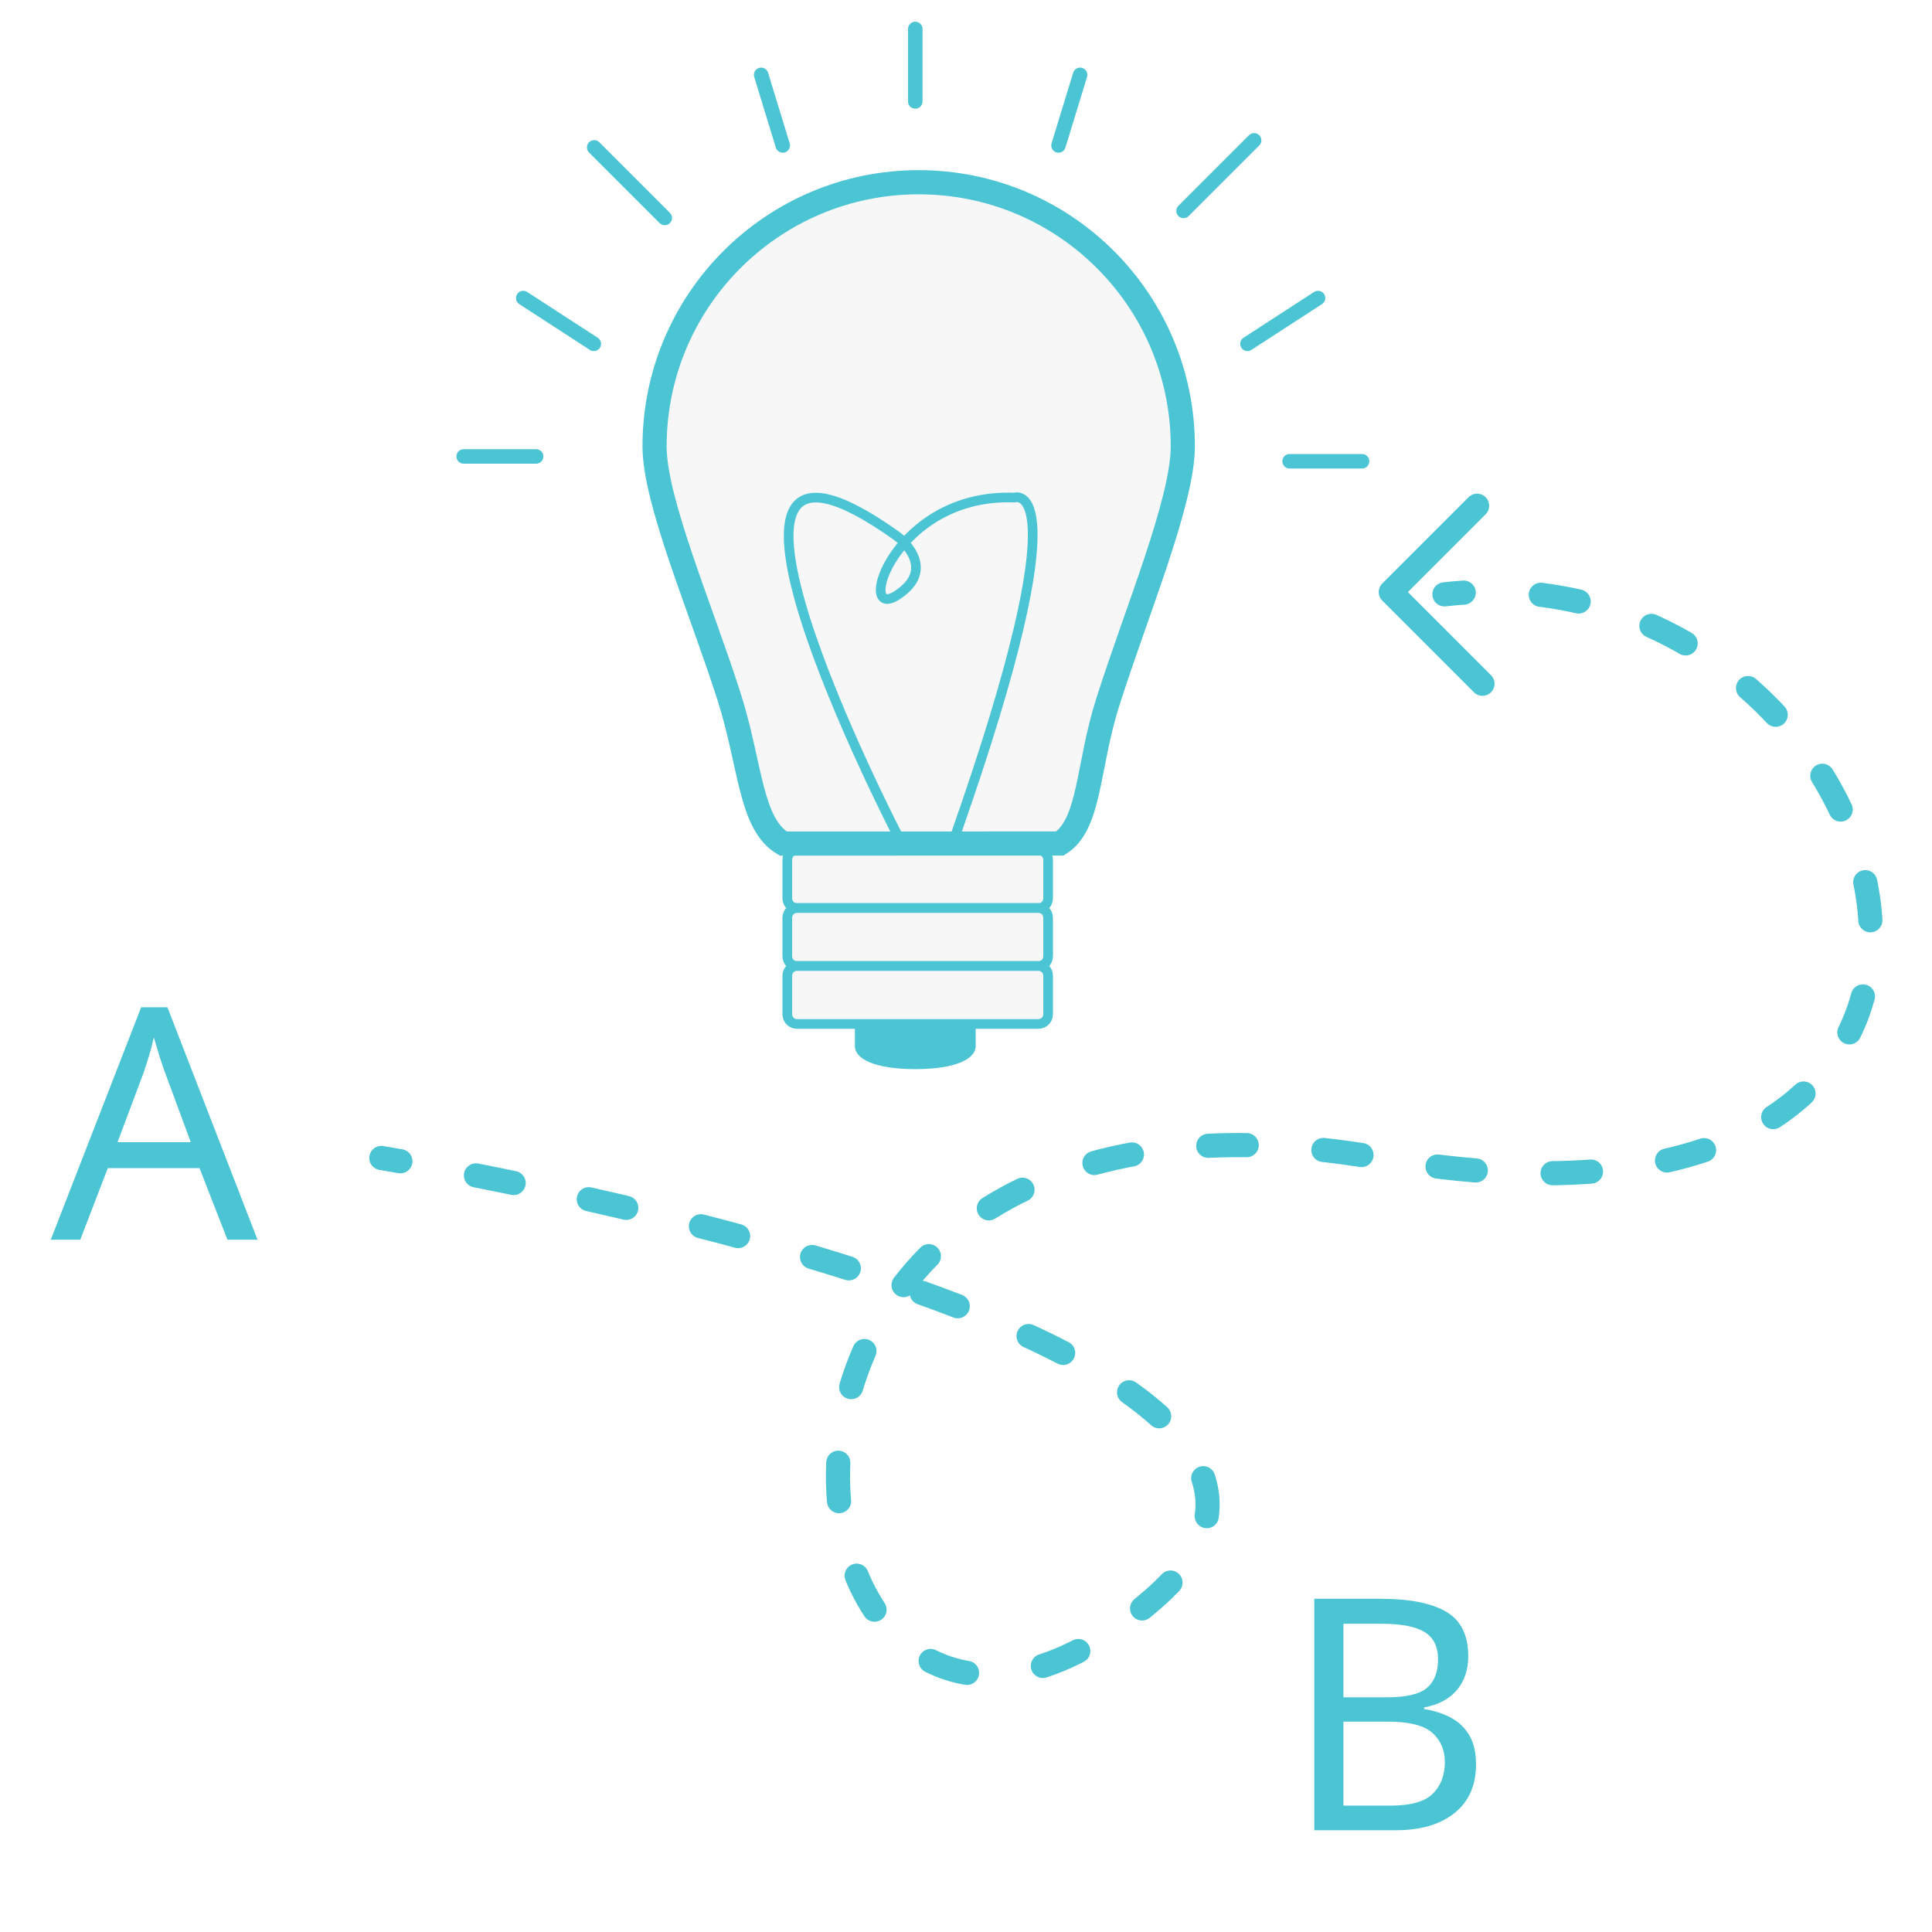
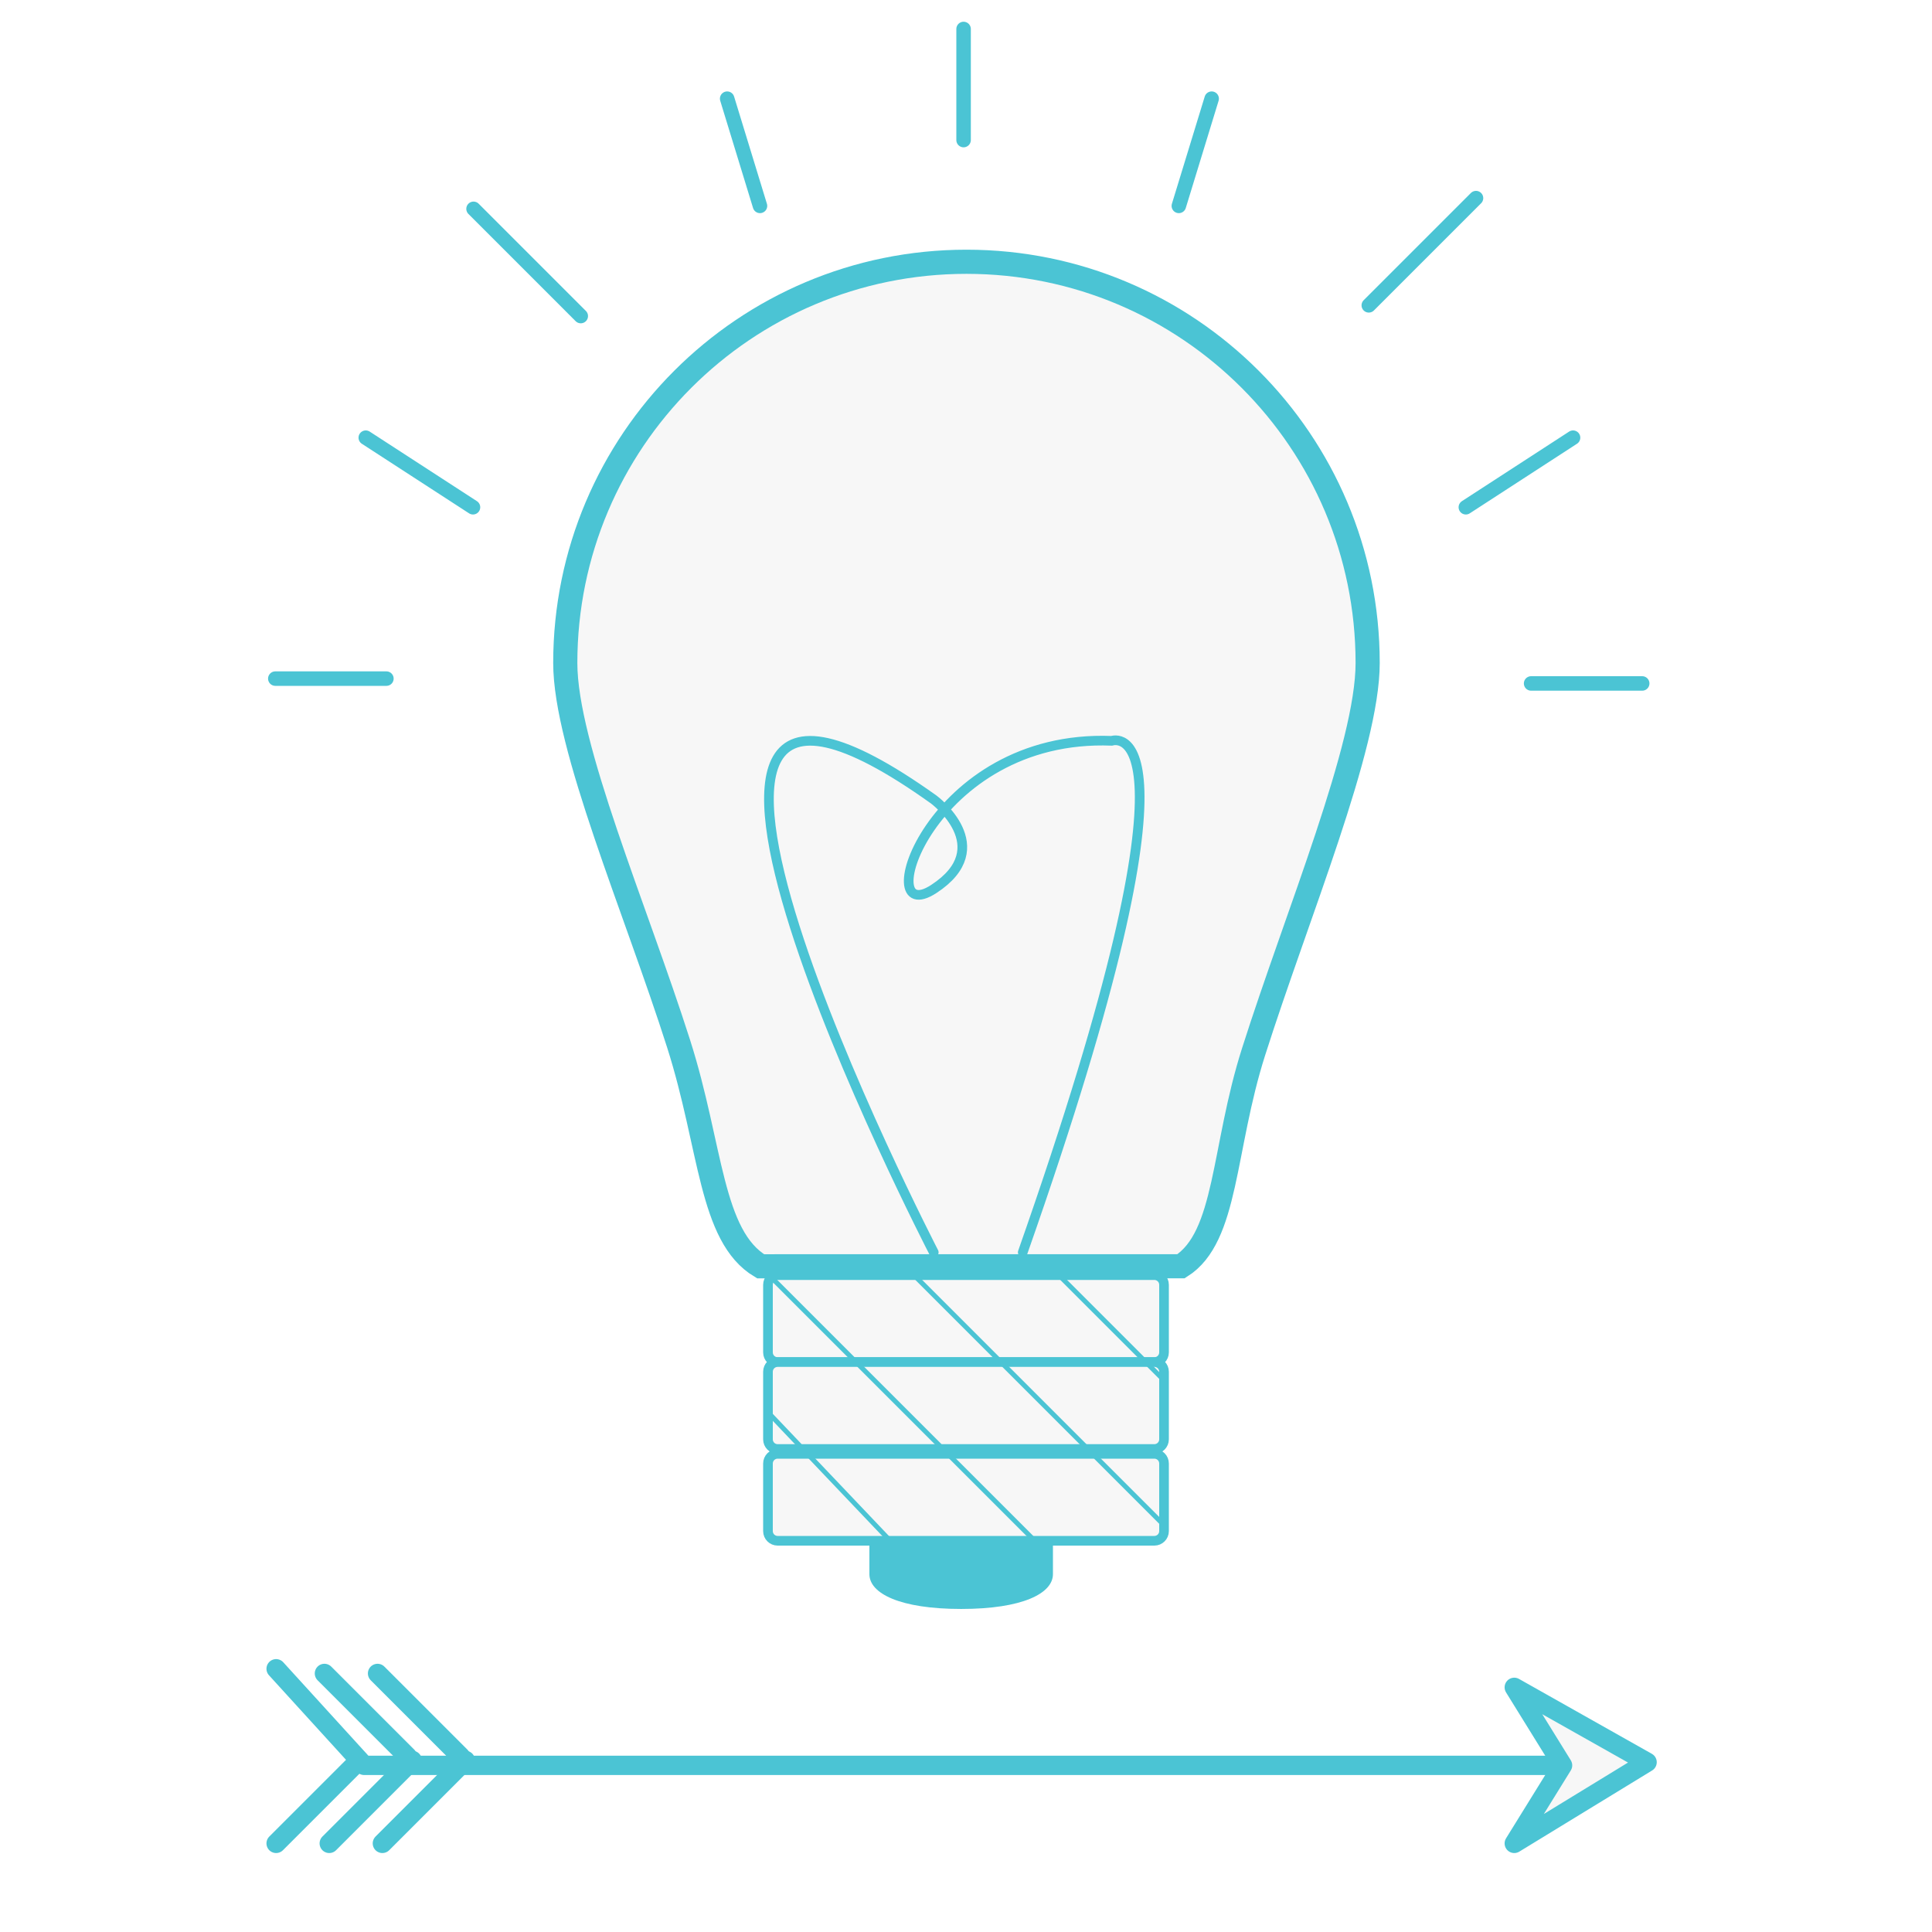
<svg xmlns="http://www.w3.org/2000/svg" version="1.1" id="Black" x="0px" y="0px" width="400px" height="400px" viewBox="0 0 400 400" enable-background="new 0 0 400 400" xml:space="preserve">
  <g>
-     <path fill="#4BC4D4" d="M202,216.61c0,2.613-4.122,4.742-12.5,4.742l0,0c-8.383,0-12.5-2.129-12.5-4.742v-5.694   c0-2.616,4.117-4.741,12.5-4.741l0,0c8.378,0,12.5,2.125,12.5,4.741V216.61z" />
    <g>
-       <path fill="#F7F7F7" d="M217,178c0-1.104-0.896-2-2-2h-50c-1.104,0-2,0.896-2,2v8c0,1.104,0.896,2,2,2h50c1.104,0,2-0.896,2-2V178    z" />
-       <path fill="none" stroke="#4BC4D4" stroke-width="2" stroke-linecap="round" stroke-linejoin="round" stroke-miterlimit="10" d="    M217,178c0-1.104-0.896-2-2-2h-50c-1.104,0-2,0.896-2,2v8c0,1.104,0.896,2,2,2h50c1.104,0,2-0.896,2-2V178z" />
+       <path fill="#4BC4D4" d="M218,325.915c0,3.97-6.273,7.203-19,7.203l0,0c-12.733,0-19-3.233-19-7.203v-8.649    c0-3.975,6.267-7.201,19-7.201l0,0c12.727,0,19,3.228,19,7.201V325.915z" />
+       <g>
+         <path fill="#F7F7F7" d="M241,266c0-1.104-0.896-2-2-2h-78c-1.104,0-2,0.896-2,2v14c0,1.104,0.896,2,2,2h78c1.104,0,2-0.896,2-2     V266z" />
+         <path fill="none" stroke="#4BC4D4" stroke-width="2" stroke-linecap="round" stroke-linejoin="round" stroke-miterlimit="10" d="     M241,266c0-1.104-0.896-2-2-2h-78c-1.104,0-2,0.896-2,2v14c0,1.104,0.896,2,2,2h78c1.104,0,2-0.896,2-2V266z" />
+       </g>
+       <g>
+         <path fill="#F7F7F7" d="M241,284c0-1.104-0.896-2-2-2h-78c-1.104,0-2,0.896-2,2v14c0,1.104,0.896,2,2,2h78c1.104,0,2-0.896,2-2     V284z" />
+         <path fill="none" stroke="#4BC4D4" stroke-width="2" stroke-linecap="round" stroke-linejoin="round" stroke-miterlimit="10" d="     M241,284c0-1.104-0.896-2-2-2h-78c-1.104,0-2,0.896-2,2v14c0,1.104,0.896,2,2,2h78c1.104,0,2-0.896,2-2V284z" />
+       </g>
+       <g>
+         <path fill="#F7F7F7" d="M241,303c0-1.104-0.896-2-2-2h-78c-1.104,0-2,0.896-2,2v14c0,1.104,0.896,2,2,2h78c1.104,0,2-0.896,2-2     V303z" />
+         <path fill="none" stroke="#4BC4D4" stroke-width="2" stroke-linecap="round" stroke-linejoin="round" stroke-miterlimit="10" d="     M241,303c0-1.104-0.896-2-2-2h-78c-1.104,0-2,0.896-2,2v14c0,1.104,0.896,2,2,2h78c1.104,0,2-0.896,2-2V303z" />
+       </g>
+       <path fill="#F7F7F7" stroke="#4BC4D4" stroke-width="5" stroke-miterlimit="10" d="M244.518,262.165    c9.586-6.082,8.621-24.304,15.018-44.392c9.091-28.58,23.629-63.164,23.623-80.508c0-45.874-37.184-83.069-83.063-83.069    c-45.879,0-83.062,37.195-83.062,83.069c0,17.255,14.474,50.646,23.479,78.879c6.807,21.359,6.531,39.776,16.961,46.031    L244.518,262.165z" />
+       <path fill="none" stroke="#4BC4D4" stroke-width="2" stroke-linecap="round" stroke-linejoin="round" stroke-miterlimit="10" d="    M193.324,259.275c0,0-76.777-148.6,0-93.742c0,0,13.305,9.849,0,18.528c-13.304,8.677-1.023-32.176,36.857-30.683    c0,0,21.493-7.729-18.431,105.896" />
    </g>
-     <g>
-       <path fill="#F7F7F7" d="M217,190c0-1.104-0.896-2-2-2h-50c-1.104,0-2,0.896-2,2v8c0,1.104,0.896,2,2,2h50c1.104,0,2-0.896,2-2V190    z" />
-       <path fill="none" stroke="#4BC4D4" stroke-width="2" stroke-linecap="round" stroke-linejoin="round" stroke-miterlimit="10" d="    M217,190c0-1.104-0.896-2-2-2h-50c-1.104,0-2,0.896-2,2v8c0,1.104,0.896,2,2,2h50c1.104,0,2-0.896,2-2V190z" />
-     </g>
-     <g>
-       <path fill="#F7F7F7" d="M217,202c0-1.104-0.896-2-2-2h-50c-1.104,0-2,0.896-2,2v8c0,1.104,0.896,2,2,2h50c1.104,0,2-0.896,2-2V202    z" />
-       <path fill="none" stroke="#4BC4D4" stroke-width="2" stroke-linecap="round" stroke-linejoin="round" stroke-miterlimit="10" d="    M217,202c0-1.104-0.896-2-2-2h-50c-1.104,0-2,0.896-2,2v8c0,1.104,0.896,2,2,2h50c1.104,0,2-0.896,2-2V202z" />
-     </g>
-     <path fill="#F7F7F7" stroke="#4BC4D4" stroke-width="5" stroke-miterlimit="10" d="M219.449,174.642   c6.311-4.004,5.675-16,9.886-29.225c5.985-18.814,15.556-41.582,15.552-53c0-30.2-24.479-54.687-54.683-54.687   s-54.683,24.487-54.683,54.687c0,11.359,9.528,33.341,15.457,51.928c4.481,14.062,4.299,26.187,11.166,30.305L219.449,174.642z" />
-     <path fill="none" stroke="#4BC4D4" stroke-width="2" stroke-linecap="round" stroke-linejoin="round" stroke-miterlimit="10" d="   M185.747,172.739c0,0-50.545-97.827,0-61.713c0,0,8.759,6.484,0,12.198c-8.758,5.712-0.673-21.183,24.265-20.2   c0,0,14.149-5.088-12.134,69.715" />
+     <line fill="none" stroke="#4BC4D4" stroke-width="3" stroke-linecap="round" stroke-linejoin="round" stroke-miterlimit="10" x1="199.5" y1="6" x2="199.5" y2="29" />
+     <line fill="none" stroke="#4BC4D4" stroke-width="3" stroke-linecap="round" stroke-linejoin="round" stroke-miterlimit="10" x1="250.861" y1="20.429" x2="244.066" y2="42.628" />
+     <line fill="none" stroke="#4BC4D4" stroke-width="3" stroke-linecap="round" stroke-linejoin="round" stroke-miterlimit="10" x1="305.591" y1="41.018" x2="283.393" y2="63.217" />
+     <line fill="none" stroke="#4BC4D4" stroke-width="3" stroke-linecap="round" stroke-linejoin="round" stroke-miterlimit="10" x1="325.684" y1="90.615" x2="303.486" y2="105.021" />
+     <line fill="none" stroke="#4BC4D4" stroke-width="3" stroke-linecap="round" stroke-linejoin="round" stroke-miterlimit="10" x1="340" y1="141.5" x2="317" y2="141.5" />
+     <line fill="none" stroke="#4BC4D4" stroke-width="3" stroke-linecap="round" stroke-linejoin="round" stroke-miterlimit="10" x1="150.552" y1="20.429" x2="157.346" y2="42.628" />
+     <line fill="none" stroke="#4BC4D4" stroke-width="3" stroke-linecap="round" stroke-linejoin="round" stroke-miterlimit="10" x1="98.042" y1="43.237" x2="120.241" y2="65.437" />
+     <line fill="none" stroke="#4BC4D4" stroke-width="3" stroke-linecap="round" stroke-linejoin="round" stroke-miterlimit="10" x1="75.729" y1="90.616" x2="97.928" y2="105.021" />
+     <line fill="none" stroke="#4BC4D4" stroke-width="3" stroke-linecap="round" stroke-linejoin="round" stroke-miterlimit="10" x1="57" y1="140.5" x2="80" y2="140.5" />
+     <line fill="none" stroke="#4BC4D4" stroke-linecap="round" stroke-linejoin="round" stroke-miterlimit="10" x1="158.701" y1="292.083" x2="186.701" y2="321.526" />
+     <line fill="none" stroke="#4BC4D4" stroke-linecap="round" stroke-linejoin="round" stroke-miterlimit="10" x1="159.201" y1="263.975" x2="214.2" y2="318.974" />
+     <line fill="none" stroke="#4BC4D4" stroke-linecap="round" stroke-linejoin="round" stroke-miterlimit="10" x1="187.201" y1="261.975" x2="241.2" y2="315.974" />
+     <line fill="none" stroke="#4BC4D4" stroke-linecap="round" stroke-linejoin="round" stroke-miterlimit="10" x1="216.201" y1="260.975" x2="241.2" y2="285.975" />
  </g>
-   <rect x="10.508" y="208.424" fill="none" width="60.395" height="57.707" />
-   <text transform="matrix(1 0 0 1 10.5088 256.6729)" fill="#4BC4D4" font-family="'Helvetica-Bold'" font-size="67.105">A</text>
-   <rect x="265.594" y="330.684" fill="none" width="60.393" height="57.711" />
-   <text transform="matrix(1 0 0 1 265.5928 378.9326)" fill="#4BC4D4" font-family="'Helvetica-Bold'" font-size="67.105">B</text>
  <g>
-     <g>
-       <path fill="none" stroke="#4BC4D4" stroke-width="5" stroke-linecap="round" stroke-linejoin="round" d="M78.955,239.747    c0,0,1.396,0.228,3.938,0.675" />
-       <path fill="none" stroke="#4BC4D4" stroke-width="5" stroke-linecap="round" stroke-linejoin="round" stroke-dasharray="7.96,15.92" d="    M98.539,243.351c52.998,10.455,191.863,42.932,140.125,87.807c-80.357,69.697-108.71-118.399,46.974-91.41    c149.11,25.85,113.543-114.796,25.373-117.209" />
-       <path fill="none" stroke="#4BC4D4" stroke-width="5" stroke-linecap="round" stroke-linejoin="round" d="M303.043,122.695    c-1.318,0.088-2.646,0.206-3.984,0.355" />
-     </g>
+     <polyline fill="none" stroke="#4BC4D4" stroke-width="4" stroke-linecap="round" stroke-linejoin="round" stroke-miterlimit="10" points="   57.167,345.5 75.389,365.5 331.013,365.5  " />
+     <polygon fill="#F7F7F7" stroke="#4BC4D4" stroke-width="4" stroke-linecap="round" stroke-linejoin="round" stroke-miterlimit="10" points="   313.513,349.346 341.013,364.849 313.513,381.653 323.513,365.5  " />
+     <line fill="none" stroke="#4BC4D4" stroke-width="4" stroke-linecap="round" stroke-linejoin="round" stroke-miterlimit="10" x1="57.167" y1="381.653" x2="74.354" y2="364.466" />
+     <line fill="none" stroke="#4BC4D4" stroke-width="4" stroke-linecap="round" stroke-linejoin="round" stroke-miterlimit="10" x1="68.167" y1="381.653" x2="85.354" y2="364.466" />
+     <line fill="none" stroke="#4BC4D4" stroke-width="4" stroke-linecap="round" stroke-linejoin="round" stroke-miterlimit="10" x1="79.167" y1="381.653" x2="96.354" y2="364.466" />
+     <line fill="none" stroke="#4BC4D4" stroke-width="4" stroke-linecap="round" stroke-linejoin="round" stroke-miterlimit="10" x1="95.354" y1="363.653" x2="78.167" y2="346.466" />
+     <line fill="none" stroke="#4BC4D4" stroke-width="4" stroke-linecap="round" stroke-linejoin="round" stroke-miterlimit="10" x1="84.354" y1="363.653" x2="67.167" y2="346.466" />
  </g>
-   <polyline fill="none" stroke="#4BC4D4" stroke-width="5" stroke-linecap="round" stroke-linejoin="round" stroke-miterlimit="10" points="  306.929,141.559 287.948,122.579 305.817,104.709 " />
-   <line fill="none" stroke="#4BC4D4" stroke-width="3" stroke-linecap="round" stroke-linejoin="round" stroke-miterlimit="10" x1="189.5" y1="6" x2="189.5" y2="21" />
-   <line fill="none" stroke="#4BC4D4" stroke-width="3" stroke-linecap="round" stroke-linejoin="round" stroke-miterlimit="10" x1="223.625" y1="15.499" x2="219.152" y2="30.113" />
-   <line fill="none" stroke="#4BC4D4" stroke-width="3" stroke-linecap="round" stroke-linejoin="round" stroke-miterlimit="10" x1="259.655" y1="29.053" x2="245.041" y2="43.667" />
-   <line fill="none" stroke="#4BC4D4" stroke-width="3" stroke-linecap="round" stroke-linejoin="round" stroke-miterlimit="10" x1="272.883" y1="61.705" x2="258.27" y2="71.188" />
-   <line fill="none" stroke="#4BC4D4" stroke-width="3" stroke-linecap="round" stroke-linejoin="round" stroke-miterlimit="10" x1="282" y1="95.5" x2="267" y2="95.5" />
-   <line fill="none" stroke="#4BC4D4" stroke-width="3" stroke-linecap="round" stroke-linejoin="round" stroke-miterlimit="10" x1="157.588" y1="15.499" x2="162.061" y2="30.113" />
-   <line fill="none" stroke="#4BC4D4" stroke-width="3" stroke-linecap="round" stroke-linejoin="round" stroke-miterlimit="10" x1="123.02" y1="30.515" x2="137.634" y2="45.129" />
-   <line fill="none" stroke="#4BC4D4" stroke-width="3" stroke-linecap="round" stroke-linejoin="round" stroke-miterlimit="10" x1="108.33" y1="61.706" x2="122.944" y2="71.189" />
-   <line fill="none" stroke="#4BC4D4" stroke-width="3" stroke-linecap="round" stroke-linejoin="round" stroke-miterlimit="10" x1="96" y1="94.5" x2="111" y2="94.5" />
+   <line fill="none" stroke="#4BC4D4" stroke-width="4" stroke-linecap="round" stroke-linejoin="round" stroke-miterlimit="10" x1="75.5" y1="465" x2="331.124" y2="465" />
+   <polygon fill="#F7F7F7" stroke="#4BC4D4" stroke-width="4" stroke-linecap="round" stroke-linejoin="round" stroke-miterlimit="10" points="  313.624,448.846 341.124,464.349 313.624,481.153 323.624,465 " />
+   <polygon fill="none" stroke="#4BC4D4" stroke-width="4" stroke-linecap="round" stroke-linejoin="round" stroke-miterlimit="10" points="  88.5,441 55.5,441 75.5,465 108.5,465 " />
+   <polygon fill="none" stroke="#4BC4D4" stroke-width="4" stroke-linecap="round" stroke-linejoin="round" stroke-miterlimit="10" points="  88.5,490 55.5,490 75.5,466 108.5,466 " />
</svg>
